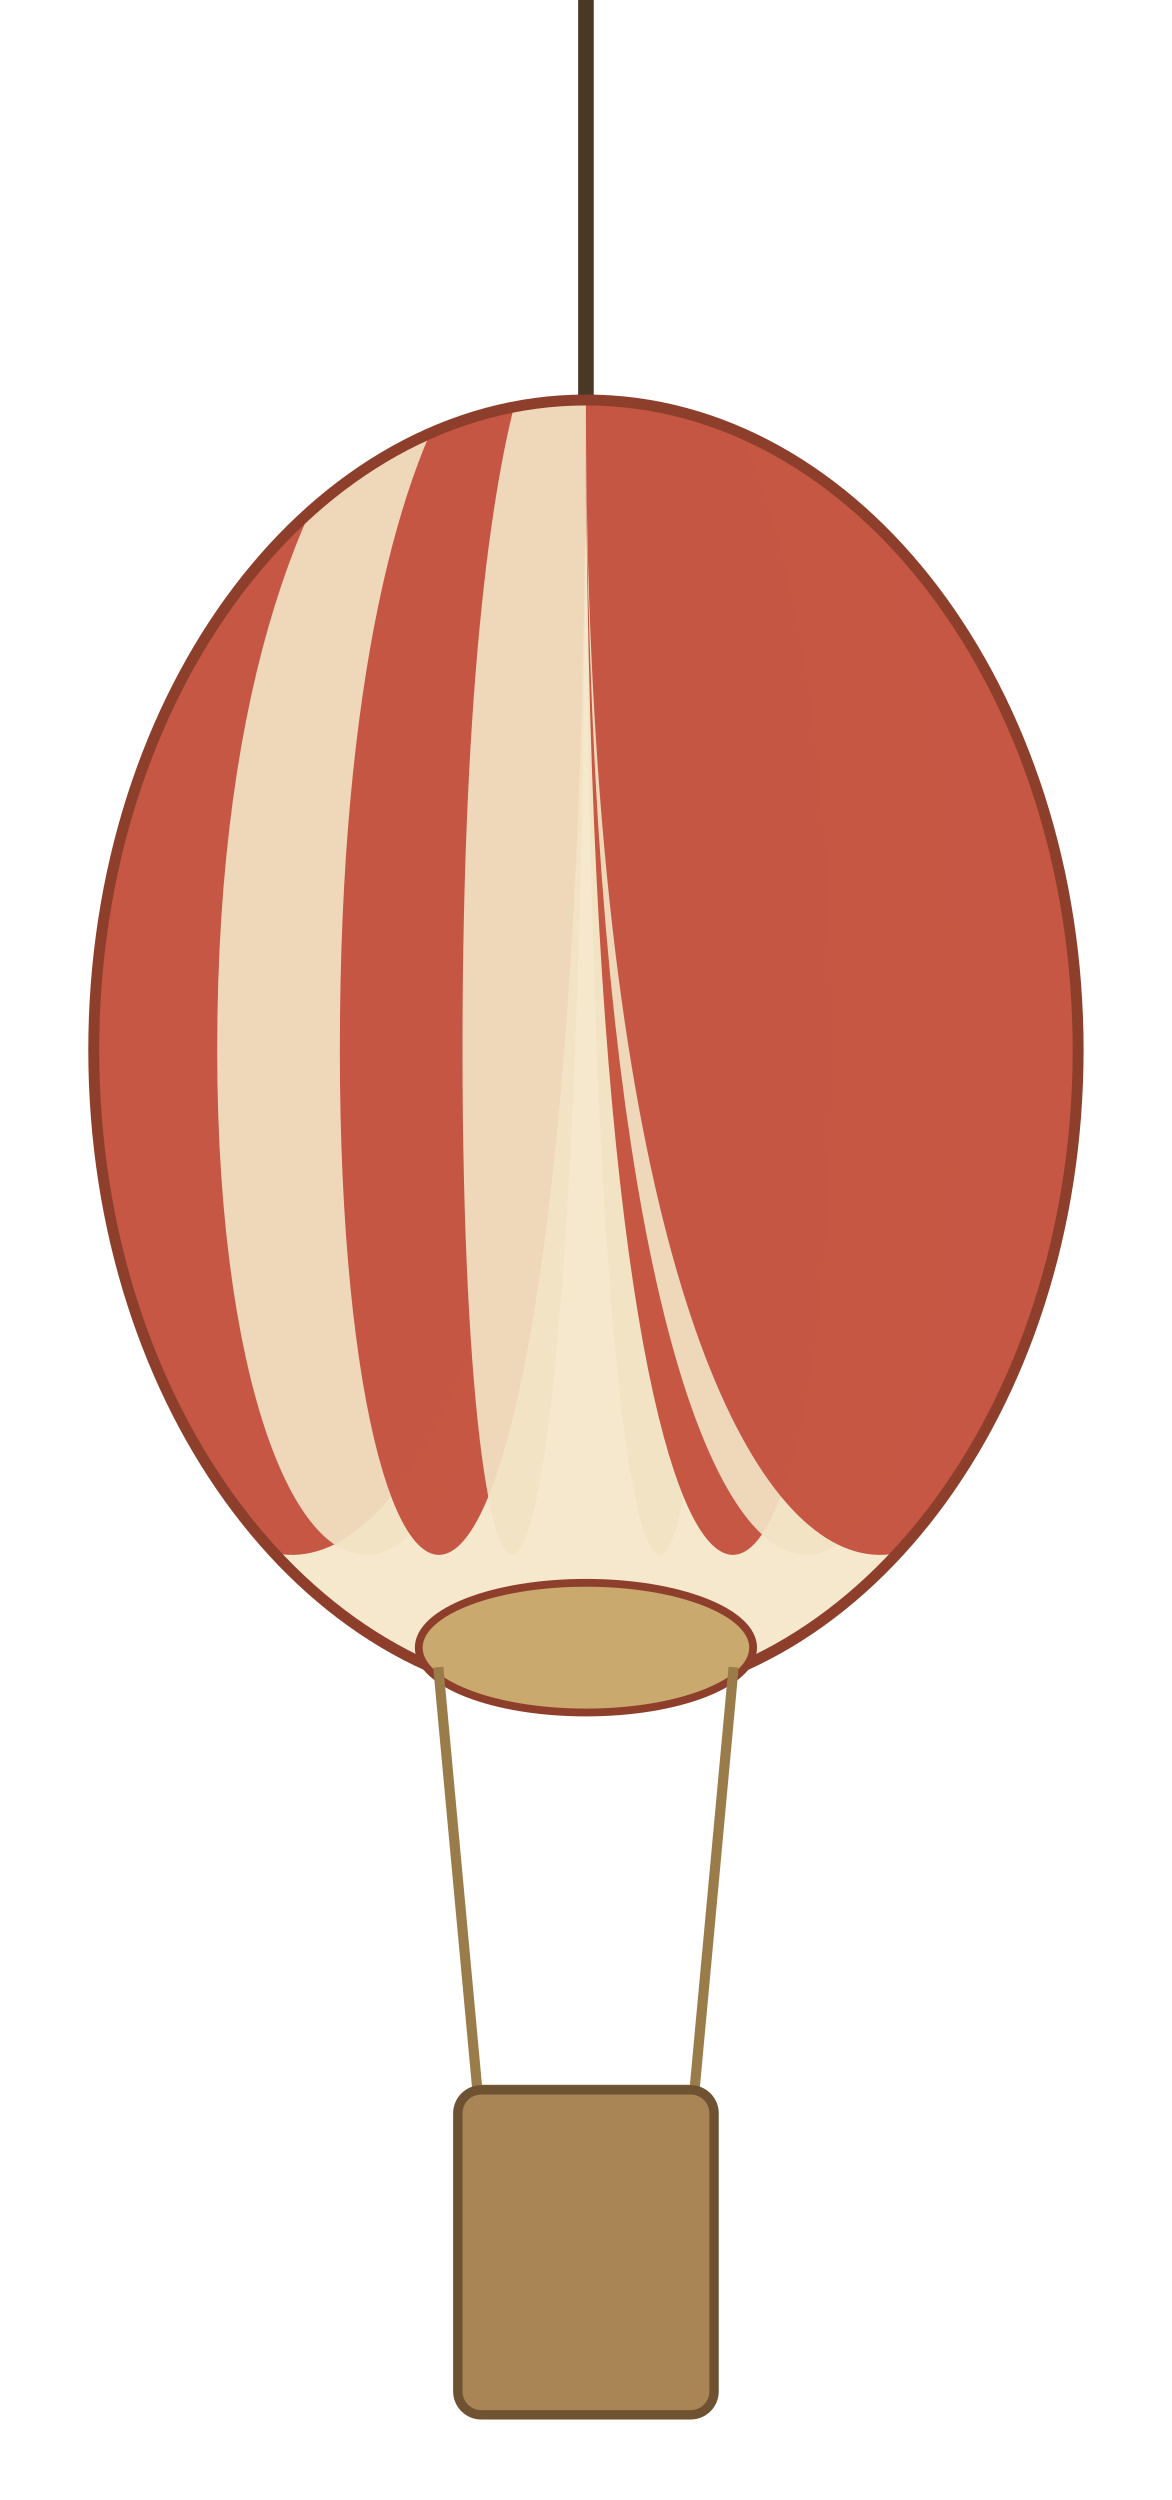
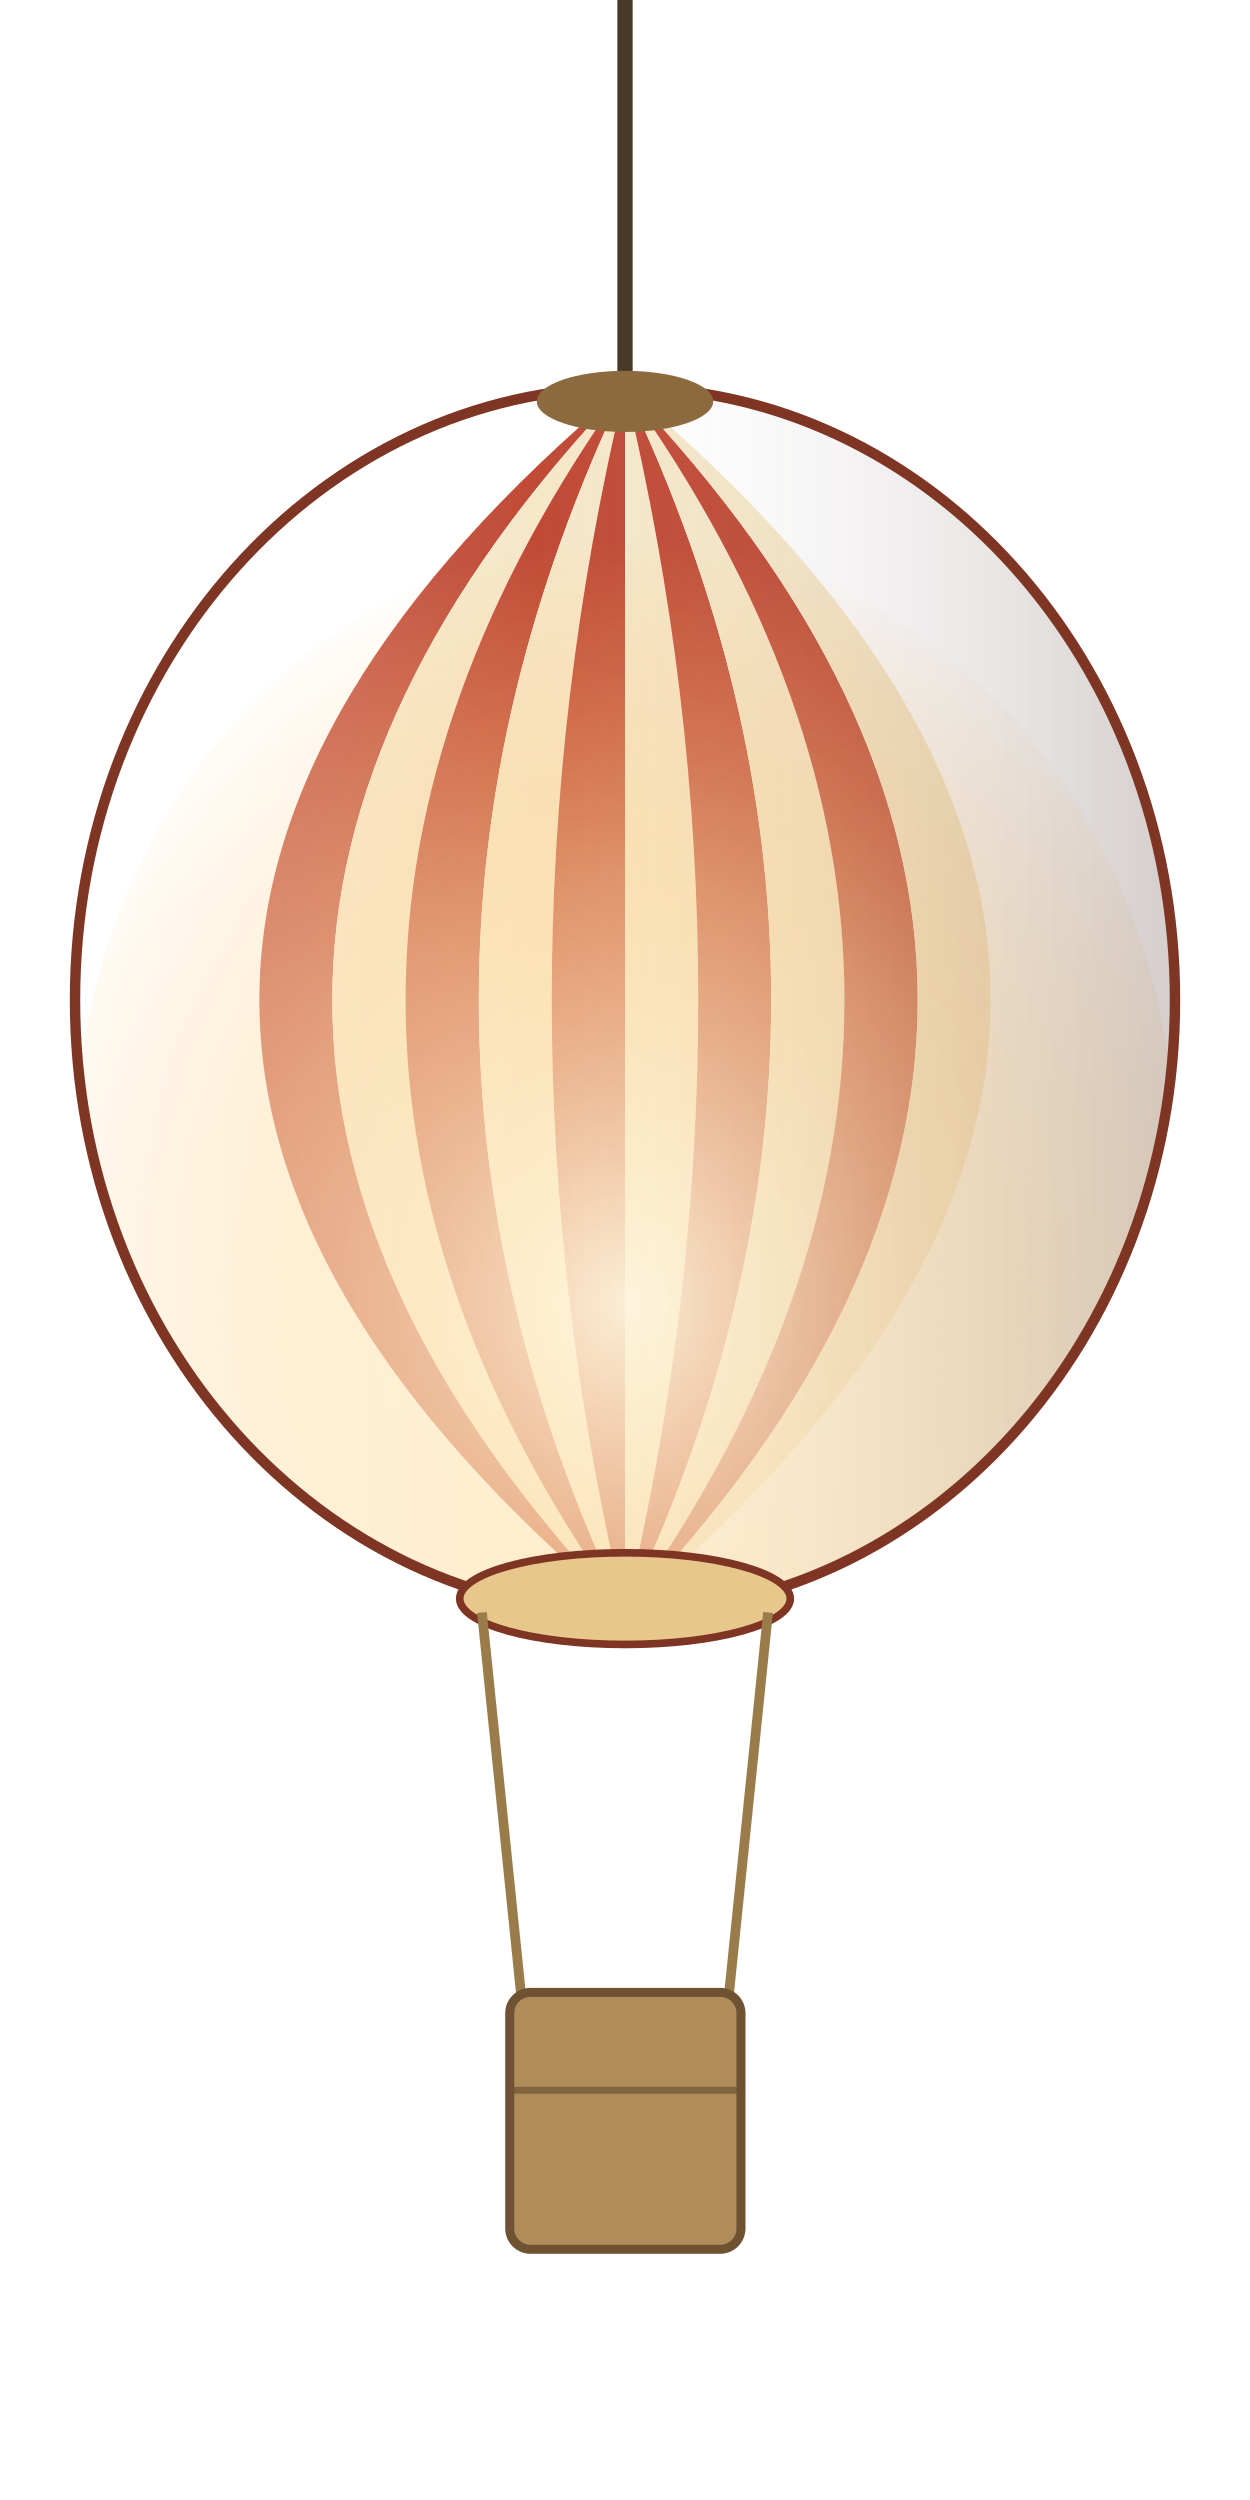
- <svg xmlns="http://www.w3.org/2000/svg" width="150" height="320" viewBox="0 0 150 320">
-   <path d="M75.0 0 L75.0 51.2" stroke="#4A3827" stroke-width="2" />
-   <ellipse cx="75.0" cy="134.4" rx="63.0" ry="83.2" fill="#F6E8CC" />
-   <g clip-path="url(#g)">
-     <path d="M12.0 134.4 C12.0 38.7 75.0 26.2 75.0 51.2 C75.0 238.4 12.0 225.9 12.0 134.4 Z" fill="#C14B38" opacity=".92" />
-     <path d="M27.8 134.4 C27.8 38.7 75.0 26.2 75.0 51.2 C75.0 238.4 27.8 225.9 27.8 134.4 Z" fill="#F3E3C4" opacity=".92" />
-     <path d="M43.5 134.4 C43.5 38.7 75.0 26.2 75.0 51.2 C75.0 238.4 43.5 225.9 43.5 134.4 Z" fill="#C14B38" opacity=".92" />
-     <path d="M59.2 134.4 C59.2 38.7 75.0 26.2 75.0 51.2 C75.0 238.4 59.2 225.9 59.2 134.4 Z" fill="#F3E3C4" opacity=".92" />
-     <path d="M75.0 134.4 C75.0 38.7 75.0 26.2 75.0 51.2 C75.0 238.4 75.0 225.9 75.0 134.4 Z" fill="#C14B38" opacity=".92" />
-     <path d="M90.8 134.4 C90.8 38.7 75.0 26.2 75.0 51.2 C75.0 238.4 90.8 225.9 90.8 134.4 Z" fill="#F3E3C4" opacity=".92" />
-     <path d="M106.5 134.4 C106.5 38.7 75.0 26.2 75.0 51.2 C75.0 238.4 106.5 225.9 106.5 134.4 Z" fill="#C14B38" opacity=".92" />
-     <path d="M122.2 134.4 C122.2 38.7 75.0 26.2 75.0 51.2 C75.0 238.4 122.2 225.9 122.2 134.4 Z" fill="#F3E3C4" opacity=".92" />
-     <path d="M138.0 134.4 C138.0 38.7 75.0 26.2 75.0 51.2 C75.0 238.4 138.0 225.9 138.0 134.4 Z" fill="#C14B38" opacity=".92" />
-   </g>
+ <svg xmlns="http://www.w3.org/2000/svg" width="180" height="360" viewBox="0 0 180 360">
  <defs>
-     <clipPath id="g">
-       <ellipse cx="75.0" cy="134.4" rx="63.0" ry="83.2" />
+     <radialGradient id="dentro" cx=".5" cy=".62" r=".62">
+       <stop offset="0" stop-color="#FFF6DE" stop-opacity=".95" />
+       <stop offset=".55" stop-color="#FFDB9E" stop-opacity=".5" />
+       <stop offset="1" stop-color="#FFC06A" stop-opacity="0" />
+     </radialGradient>
+     <linearGradient id="vol" x1="0" y1="0" x2="1" y2="0">
+       <stop offset="0" stop-color="#FFFFFF" stop-opacity=".3" />
+       <stop offset=".42" stop-color="#FFFFFF" stop-opacity="0" />
+       <stop offset="1" stop-color="#2A0D06" stop-opacity=".2" />
+     </linearGradient>
+     <clipPath id="glob">
+       <ellipse cx="90.0" cy="144.0" rx="79.2" ry="88.2" />
    </clipPath>
  </defs>
-   <ellipse cx="75.0" cy="134.4" rx="63.0" ry="83.2" fill="none" stroke="#8E3F2C" stroke-width="1.4" />
-   <ellipse cx="75.0" cy="210.9" rx="21.4" ry="8.3" fill="#C9A96E" stroke="#8E3F2C" stroke-width="1" />
-   <path d="M56.1 213.4 L61.1 267.5 L88.9 267.5 L93.9 213.4" fill="none" stroke="#9A7B4A" stroke-width="1.3" />
-   <rect x="58.6" y="267.5" width="32.8" height="41.6" rx="3" fill="#A98455" stroke="#6E5232" stroke-width="1.2" />
+   <path d="M90.0 0 L90.0 58.8" stroke="#4A3827" stroke-width="2.2" />
+   <g clip-path="url(#glob)">
+     <path d="M90.0 55.8 Q-15.3 144.0 90.0 232.2 Q5.7 144.0 90.0 55.8 Z" fill="#C04A36" />
+     <path d="M90.0 55.8 Q5.7 144.0 90.0 232.2 Q26.8 144.0 90.0 55.8 Z" fill="#F6E7C9" />
+     <path d="M90.0 55.8 Q26.8 144.0 90.0 232.2 Q47.9 144.0 90.0 55.8 Z" fill="#C04A36" />
+     <path d="M90.0 55.8 Q47.9 144.0 90.0 232.2 Q68.9 144.0 90.0 55.8 Z" fill="#F6E7C9" />
+     <path d="M90.0 55.8 Q68.9 144.0 90.0 232.2 Q90.0 144.0 90.0 55.8 Z" fill="#C04A36" />
+     <path d="M90.0 55.8 Q90.0 144.0 90.0 232.2 Q111.1 144.0 90.0 55.8 Z" fill="#F6E7C9" />
+     <path d="M90.0 55.8 Q111.1 144.0 90.0 232.2 Q132.1 144.0 90.0 55.8 Z" fill="#C04A36" />
+     <path d="M90.0 55.8 Q132.1 144.0 90.0 232.2 Q153.2 144.0 90.0 55.8 Z" fill="#F6E7C9" />
+     <path d="M90.0 55.8 Q153.2 144.0 90.0 232.2 Q174.3 144.0 90.0 55.8 Z" fill="#C04A36" />
+     <path d="M90.0 55.8 Q174.3 144.0 90.0 232.2 Q195.3 144.0 90.0 55.8 Z" fill="#F6E7C9" />
+     <ellipse cx="90.0" cy="166.1" rx="79.2" ry="88.2" fill="url(#dentro)" />
+     <rect x="10.8" y="55.8" width="158.4" height="176.4" fill="url(#vol)" />
+   </g>
+   <ellipse cx="90.0" cy="144.0" rx="79.2" ry="88.2" fill="none" stroke="#7E3524" stroke-width="1.5" />
+   <ellipse cx="90.0" cy="57.8" rx="12.7" ry="4.4" fill="#8B6A3E" />
+   <ellipse cx="90.0" cy="230.2" rx="23.8" ry="6.6" fill="#E8C78C" stroke="#7E3524" stroke-width="1.1" />
+   <path d="M69.4 232.2 L75.0 286.9          M110.6 232.2 L105.0 286.9" stroke="#9A7B4A" stroke-width="1.4" fill="none" />
+   <rect x="73.4" y="286.9" width="33.3" height="37.0" rx="3" fill="#B08C5A" stroke="#6E5232" stroke-width="1.3" />
+   <path d="M73.4 301.0 L106.6 301.0" stroke="#6E5232" stroke-width="1" opacity=".7" />
</svg>
